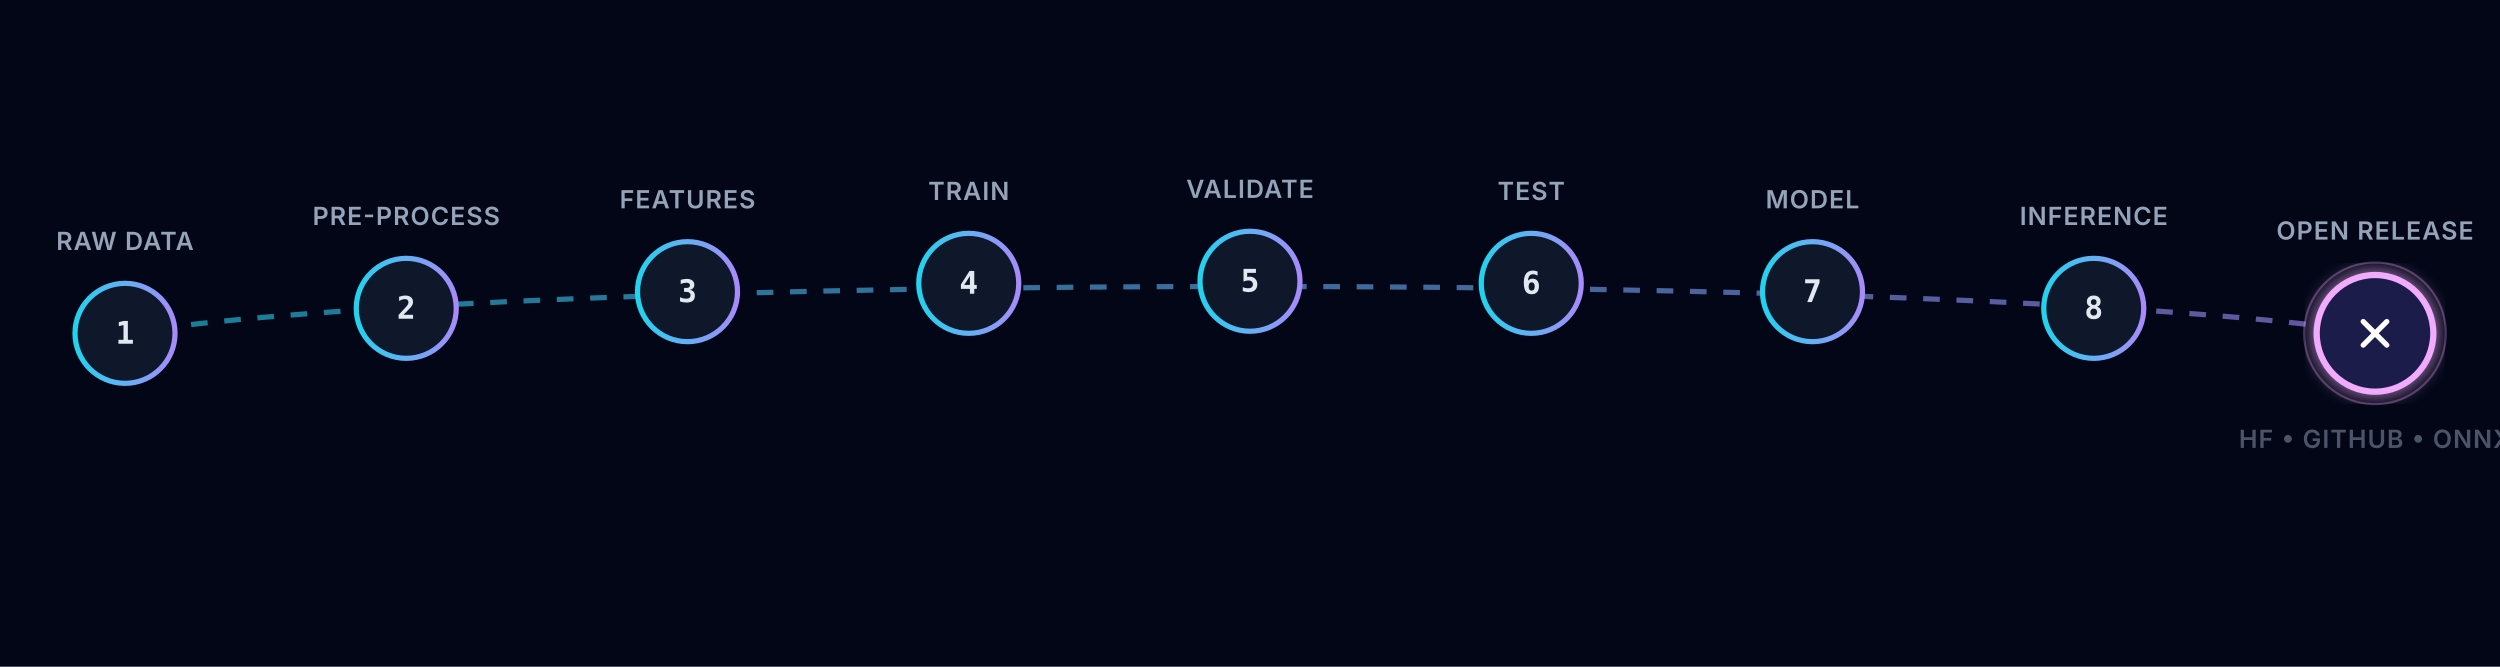
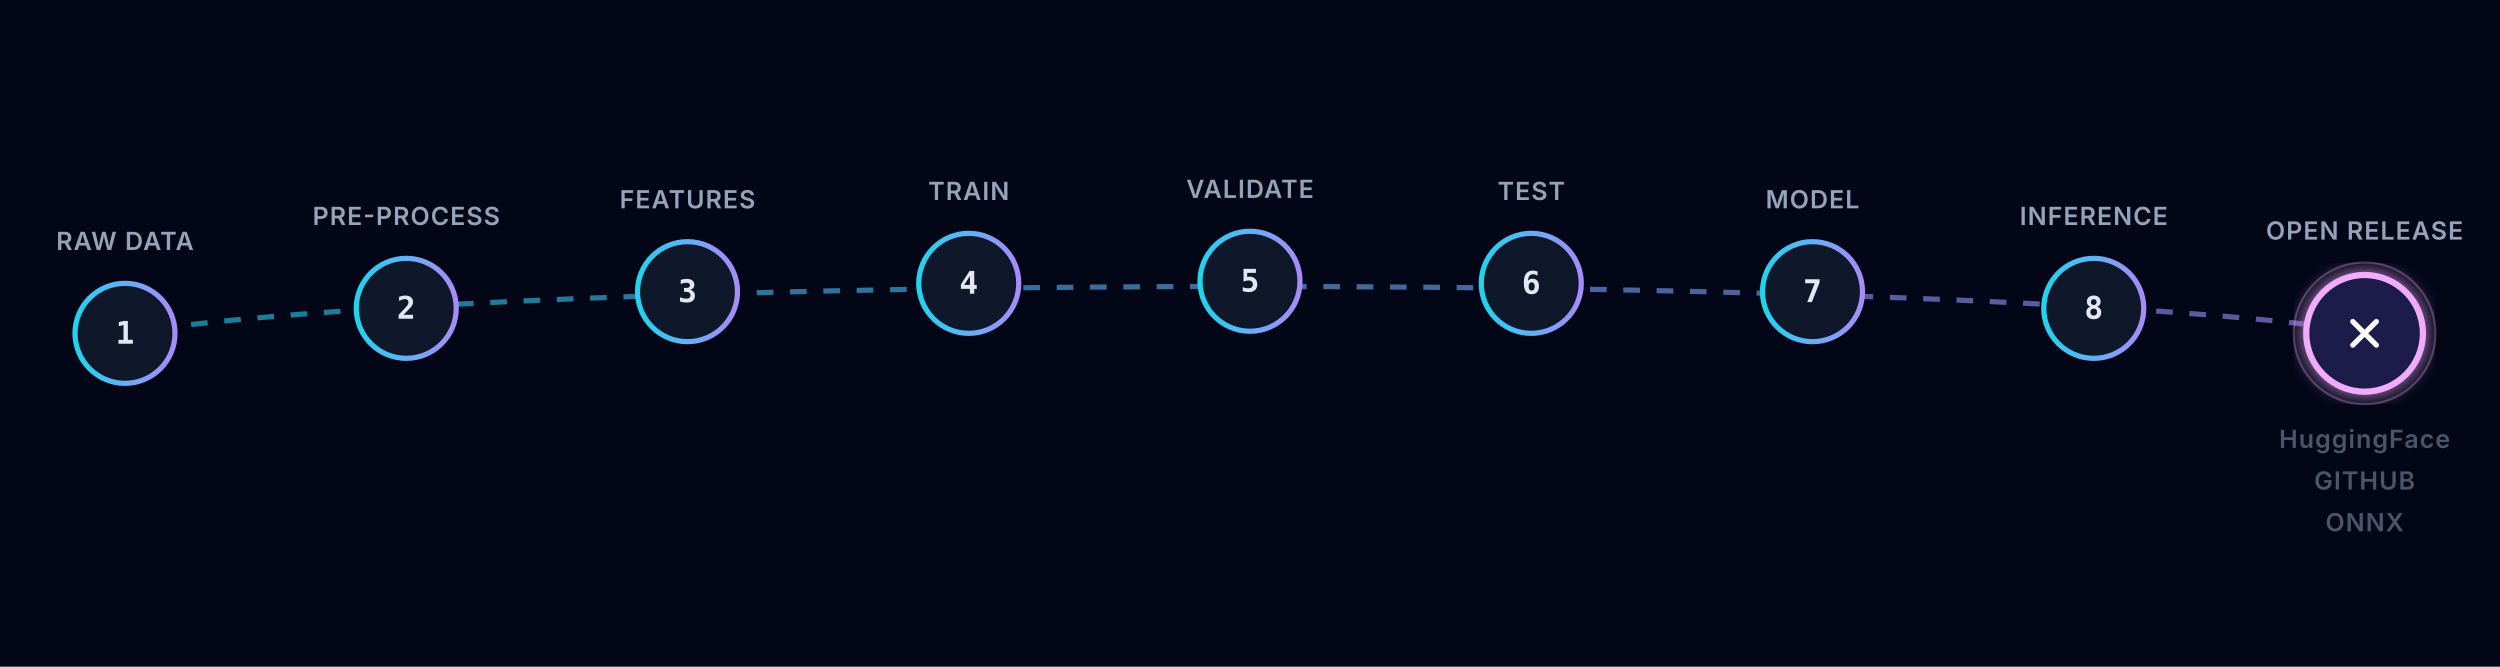
<svg xmlns="http://www.w3.org/2000/svg" viewBox="0 0 1200 320" width="100%" style="display:block">
  <defs>
    <linearGradient id="grad" x1="0%" y1="0%" x2="100%" y2="0%">
      <stop offset="0%" stop-color="#22d3ee" />
      <stop offset="100%" stop-color="#a78bfa" />
    </linearGradient>
    <filter id="glow">
      <feGaussianBlur stdDeviation="4" result="blur" />
      <feMerge>
        <feMergeNode in="blur" />
        <feMergeNode in="SourceGraphic" />
      </feMerge>
    </filter>
    <marker id="arrow" markerWidth="14" markerHeight="14" refX="11" refY="7" orient="auto">
      <path d="M2,2 L12,7 L2,12" fill="none" stroke="#a78bfa" stroke-width="2" stroke-linecap="round" />
    </marker>
    <style>
      .bg { fill: #020617; }
      .node { fill: #0f172a; stroke: url(#grad); stroke-width: 2.5; }
      .node-release { fill: #1e1b4b; stroke: #f0abfc; stroke-width: 3; filter: url(#glow); }
      .num { fill: #e2e8f0; font: 700 15px 'JetBrains Mono', monospace; }
      .label { fill: #94a3b8; font: 600 12px Inter, sans-serif; letter-spacing: 0.5px; }
      .line {
        stroke: url(#grad);
        stroke-width: 2.5;
        fill: none;
        marker-end: url(#arrow);
        stroke-dasharray: 8 8;
        animation: flow 10s linear infinite;
        opacity: 0.6;
      }
      @keyframes flow { to { stroke-dashoffset: -160; } }
      @keyframes pulse { 0%, 100% { opacity: 0.5; } 50% { opacity: 1; } }
      .pulse-ring { animation: pulse 2s ease-in-out infinite; }
    </style>
  </defs>
  <rect class="bg" width="1200" height="320" />
  <path class="line" d="M60 160 C 250 130, 950 130, 1140 160" />
  <g transform="translate(60,160)">
    <circle class="node" r="24" />
    <text class="num" text-anchor="middle" y="5">1</text>
    <text class="label" text-anchor="middle" y="-40">RAW DATA</text>
  </g>
  <g transform="translate(195,148)">
    <circle class="node" r="24" />
    <text class="num" text-anchor="middle" y="5">2</text>
    <text class="label" text-anchor="middle" y="-40">PRE-PROCESS</text>
  </g>
  <g transform="translate(330,140)">
    <circle class="node" r="24" />
    <text class="num" text-anchor="middle" y="5">3</text>
    <text class="label" text-anchor="middle" y="-40">FEATURES</text>
  </g>
  <g transform="translate(465,136)">
    <circle class="node" r="24" />
    <text class="num" text-anchor="middle" y="5">4</text>
    <text class="label" text-anchor="middle" y="-40">TRAIN</text>
  </g>
  <g transform="translate(600,135)">
    <circle class="node" r="24" />
    <text class="num" text-anchor="middle" y="5">5</text>
    <text class="label" text-anchor="middle" y="-40">VALIDATE</text>
  </g>
  <g transform="translate(735,136)">
    <circle class="node" r="24" />
    <text class="num" text-anchor="middle" y="5">6</text>
    <text class="label" text-anchor="middle" y="-40">TEST</text>
  </g>
  <g transform="translate(870,140)">
    <circle class="node" r="24" />
    <text class="num" text-anchor="middle" y="5">7</text>
    <text class="label" text-anchor="middle" y="-40">MODEL</text>
  </g>
  <g transform="translate(1005,148)">
    <circle class="node" r="24" />
    <text class="num" text-anchor="middle" y="5">8</text>
    <text class="label" text-anchor="middle" y="-40">INFERENCE</text>
  </g>
-   <g transform="translate(1140,160)">
+   <g transform="translate(1135,160)">
    <circle class="pulse-ring" r="34" fill="none" stroke="#f0abfc" stroke-width="1" opacity="0.3" />
    <circle class="node-release" r="28" />
    <path d="M-8 0 L8 0 M0 -8 L0 8" transform="rotate(45)" stroke="#fff" stroke-width="2.5" stroke-linecap="round" />
    <text class="label" text-anchor="middle" y="-45" fill="#f0abfc" font-weight="800">OPEN RELEASE</text>
-     <text class="label" text-anchor="middle" y="55" font-size="10" opacity="0.5">HF • GITHUB • ONNX</text>
+     <text class="label" text-anchor="middle" y="55" font-size="10" opacity="0.5">HuggingFace</text>
+     <text class="label" text-anchor="middle" y="75" font-size="10" opacity="0.5">GITHUB</text>
+     <text class="label" text-anchor="middle" y="95" font-size="10" opacity="0.5">ONNX</text>
  </g>
</svg>
